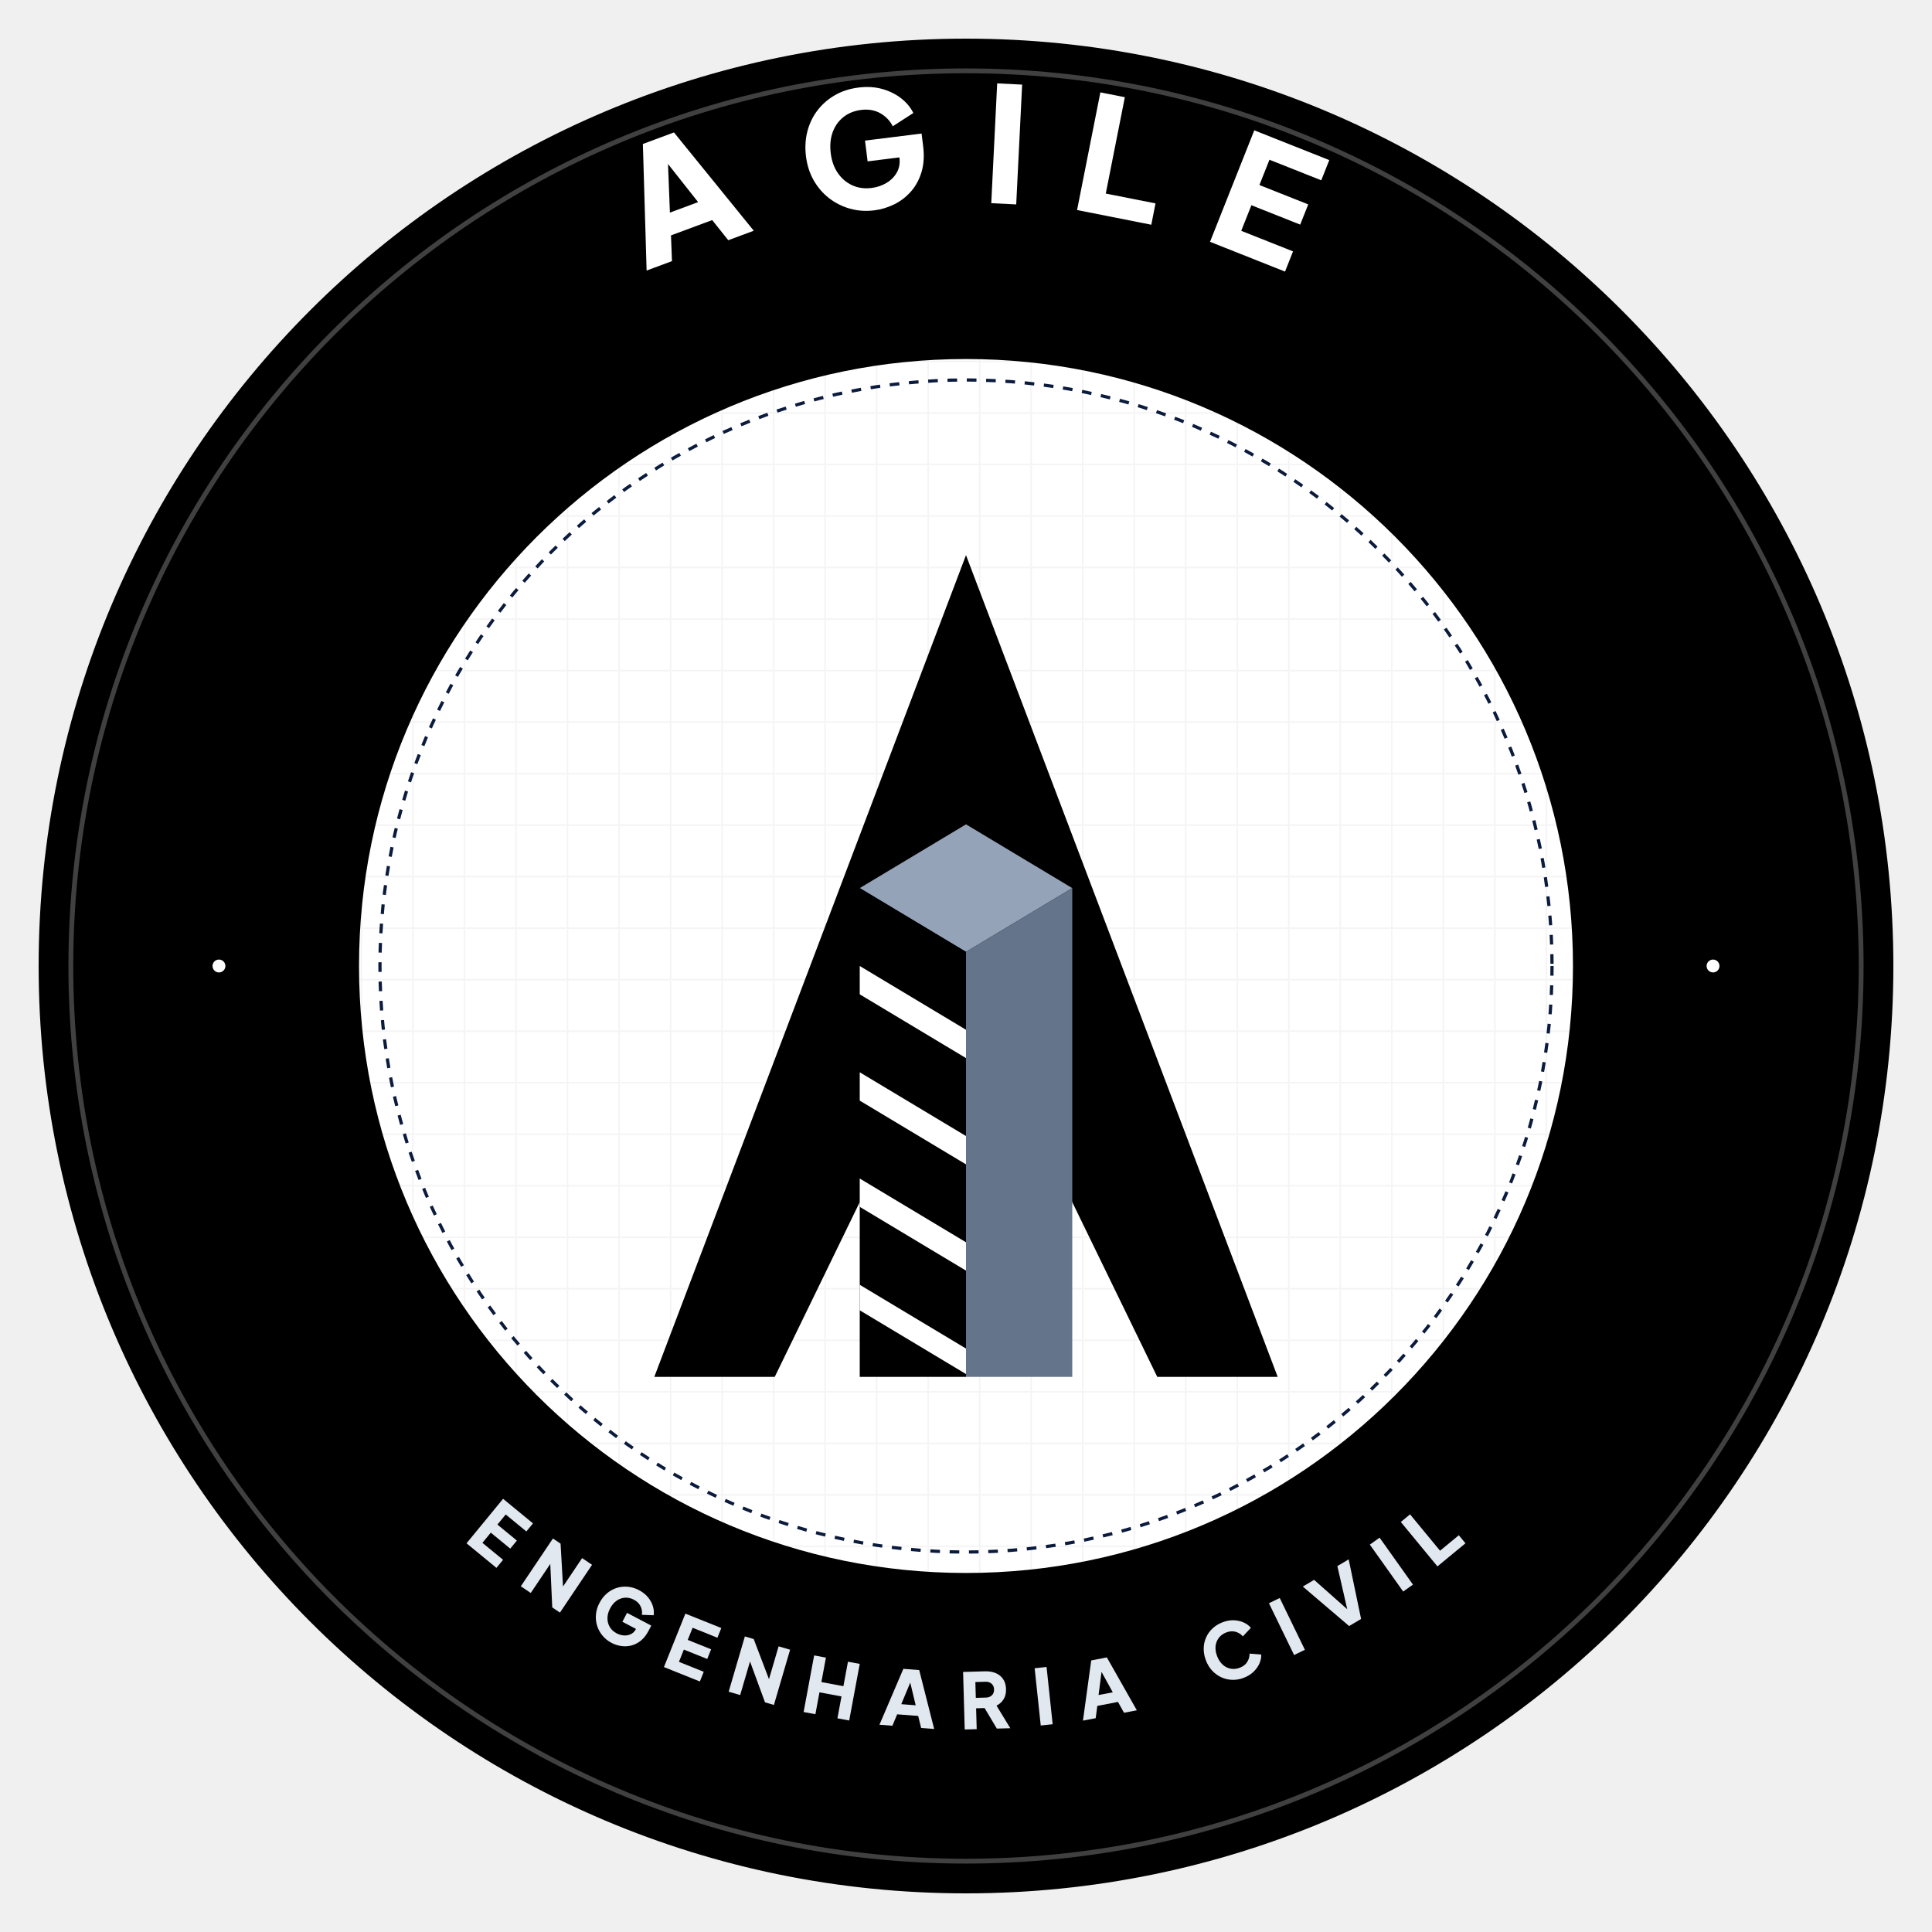
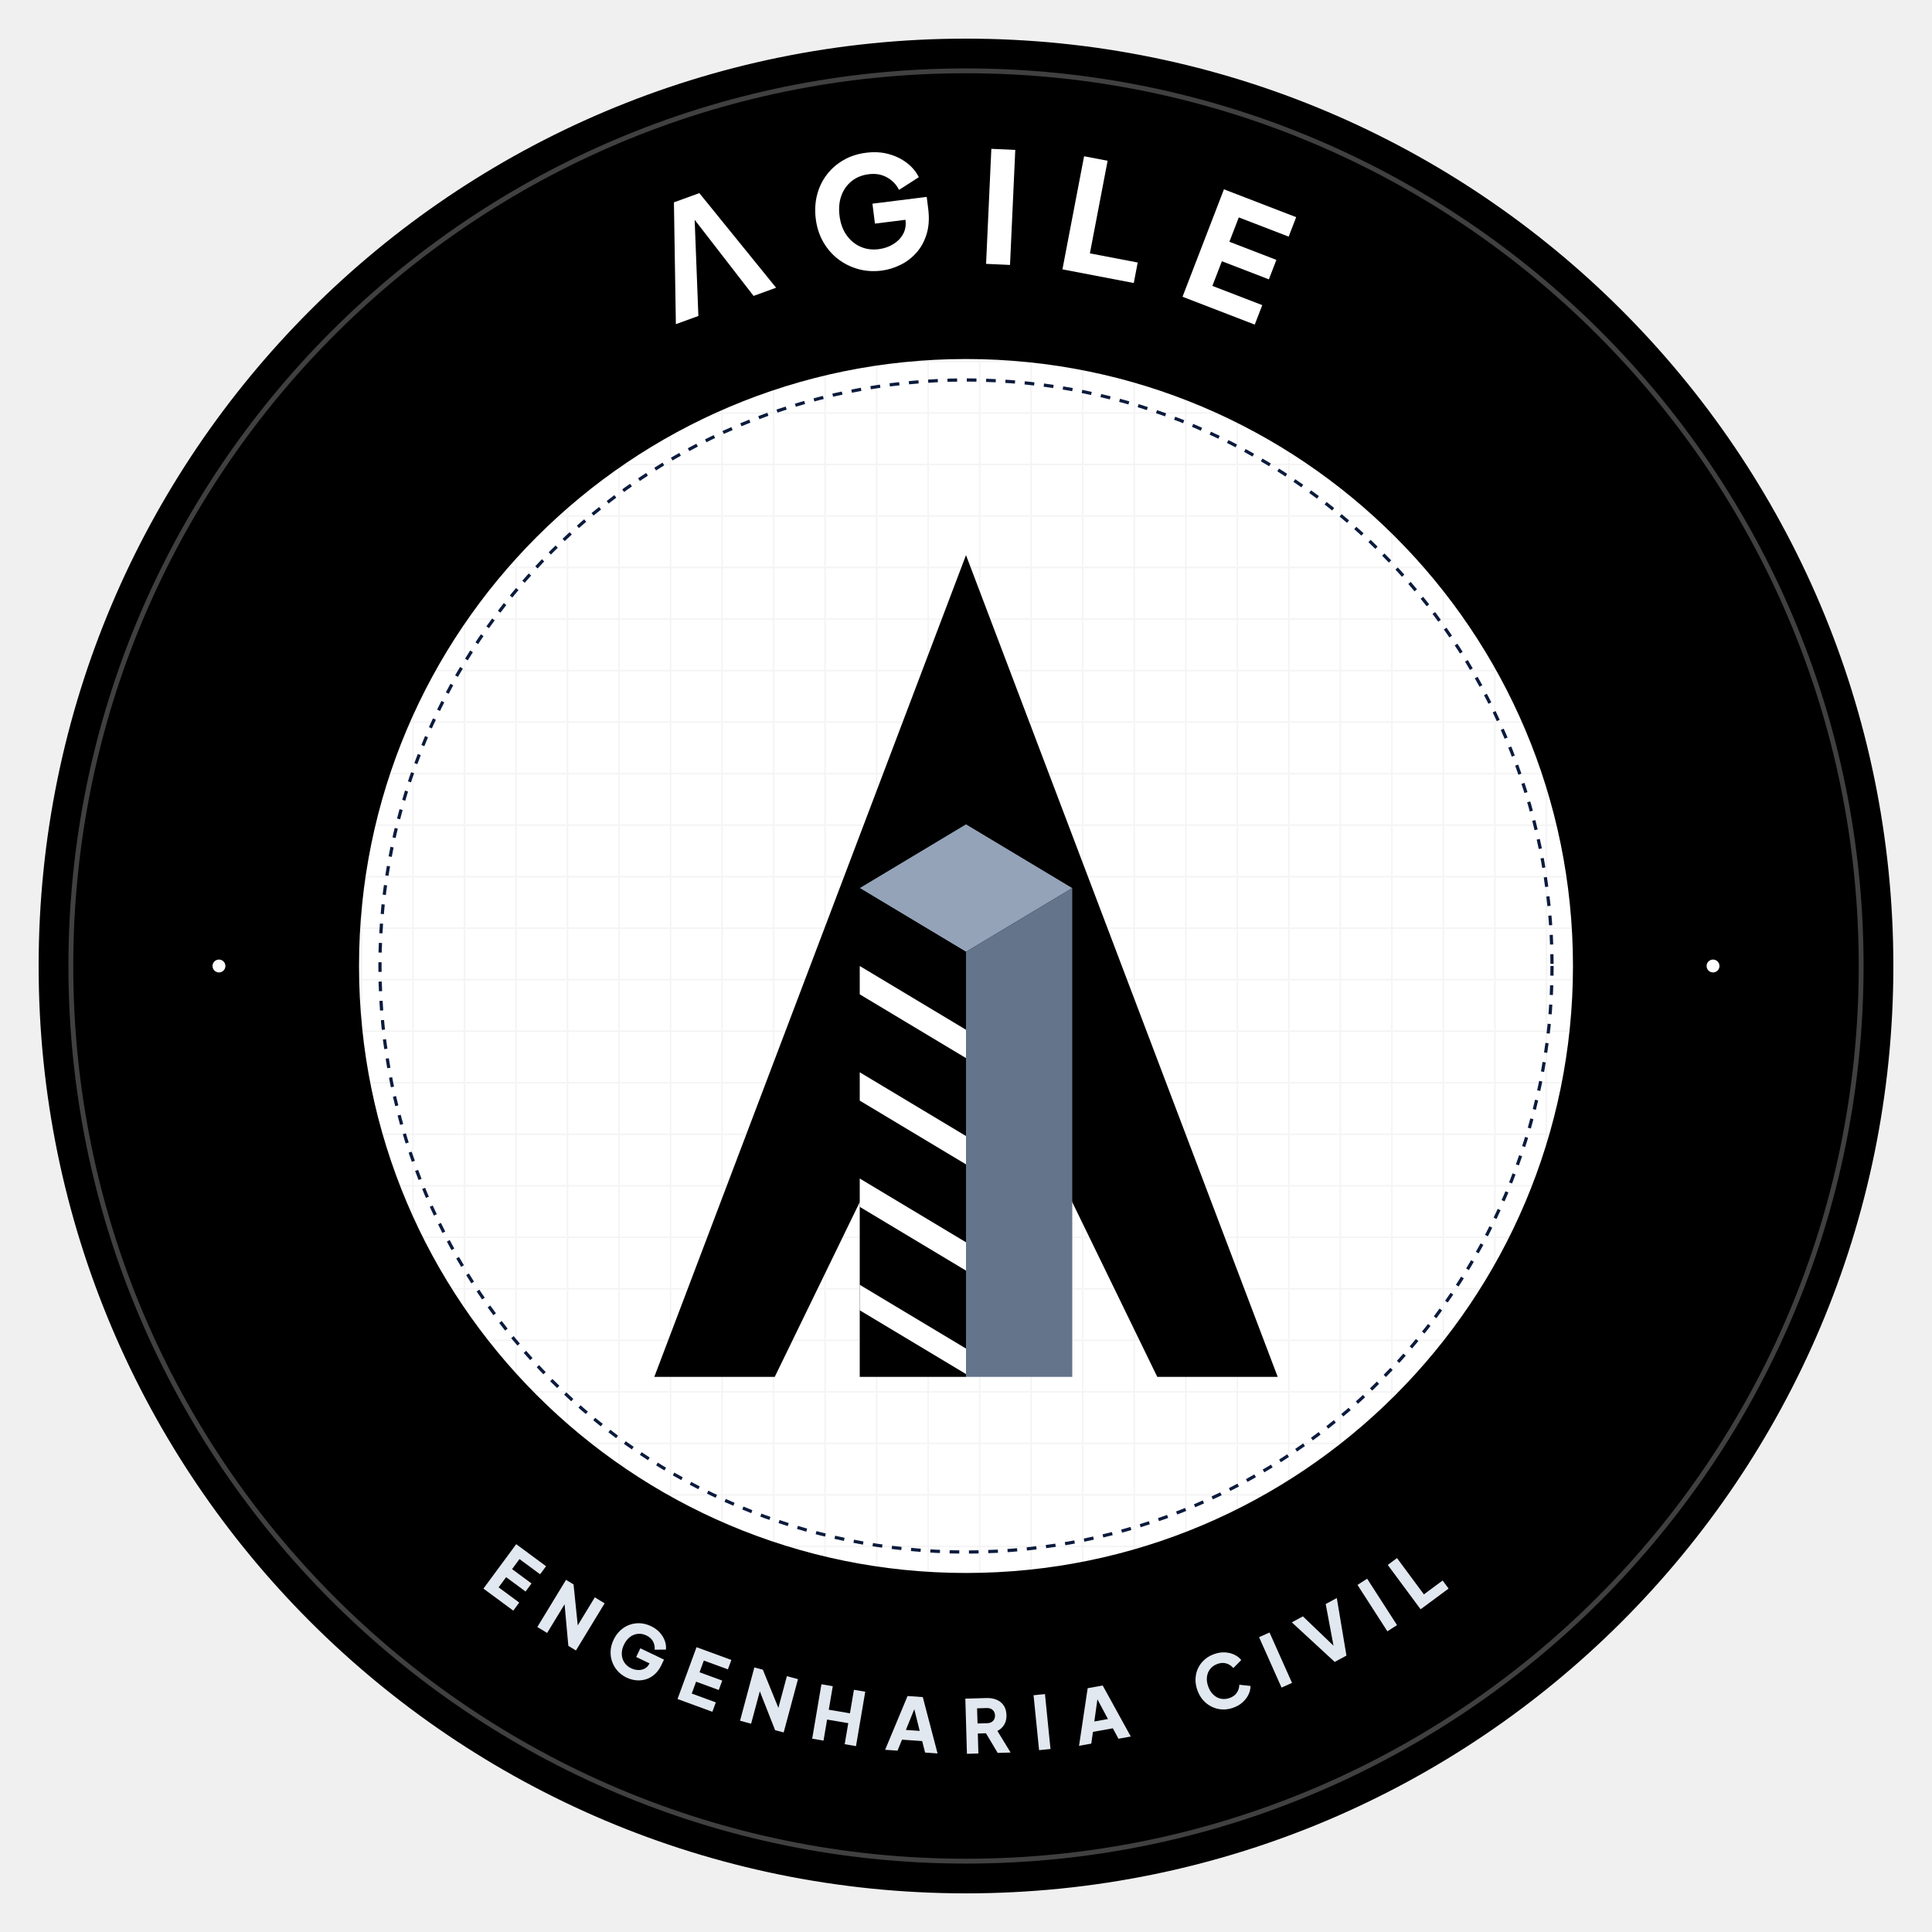
<svg xmlns="http://www.w3.org/2000/svg" viewBox="0 0 600 600" width="600" height="600">
  <defs>
    <pattern id="sealGrid-mono" width="16" height="16" patternUnits="userSpaceOnUse">
      <path d="M 16 0 L 0 0 0 16" fill="none" stroke="rgba(0,0,0,0.04)" stroke-width="1" />
    </pattern>
  </defs>
  <circle cx="300" cy="300" r="286" fill="#000000" />
  <circle cx="300" cy="300" r="286" fill="none" stroke="#000000" stroke-width="4" />
  <circle cx="300" cy="300" r="278" fill="none" stroke="rgba(255,255,255,0.25)" stroke-width="1.5" />
  <circle cx="300" cy="300" r="190" fill="#FFFFFF" />
  <circle cx="300" cy="300" r="190" fill="url(#sealGrid-mono)" />
  <circle cx="300" cy="300" r="190" fill="none" stroke="#000000" stroke-width="3" />
  <circle cx="300" cy="300" r="182" fill="none" stroke="#0B1B3D" stroke-width="1" stroke-dasharray="3,3" />
  <g transform="translate(68, 300)">
    <polygon points="0,-12 4,-4 12,0 4,4 0,12 -4,4 -12,0 -4,-4" fill="#000000" />
    <circle cx="0" cy="0" r="2" fill="#FFFFFF" />
  </g>
  <g transform="translate(532, 300)">
    <polygon points="0,-12 4,-4 12,0 4,4 0,12 -4,4 -12,0 -4,-4" fill="#000000" />
    <circle cx="0" cy="0" r="2" fill="#FFFFFF" />
  </g>
  <g fill="#FFFFFF">
-     <path d="M -9.35 0.00 L -17.75 0.00 L -5.15 -37.25 L 5.15 -37.25 L 17.75 0.00 L 9.30 0.00 L 6.80 -7.60 L -6.85 -7.60 L -9.35 0.00 M 0.00 -28.70 L -4.70 -14.35 L 4.65 -14.35 L 0.00 -28.70" transform="translate(217.45, 77.84) rotate(-20.38)" />
-     <path d="M 0.75 0.60 L 0.75 0.60 Q -3.25 0.60 -6.70 -0.85 Q -10.15 -2.30 -12.75 -4.90 Q -15.35 -7.50 -16.80 -11.00 Q -18.25 -14.50 -18.25 -18.65 L -18.25 -18.65 Q -18.25 -22.80 -16.85 -26.33 Q -15.45 -29.85 -12.90 -32.43 Q -10.35 -35.00 -6.92 -36.43 Q -3.50 -37.85 0.55 -37.85 L 0.55 -37.85 Q 4.60 -37.85 7.83 -36.50 Q 11.05 -35.15 13.30 -32.90 Q 15.55 -30.65 16.50 -27.90 L 16.50 -27.90 L 9.65 -24.60 Q 8.70 -27.30 6.33 -29.08 Q 3.95 -30.85 0.55 -30.85 L 0.55 -30.85 Q -2.75 -30.85 -5.25 -29.30 Q -7.75 -27.75 -9.12 -25.03 Q -10.50 -22.30 -10.50 -18.65 L -10.50 -18.65 Q -10.50 -15.00 -9.05 -12.25 Q -7.60 -9.50 -5.07 -7.95 Q -2.55 -6.40 0.75 -6.40 L 0.75 -6.40 Q 3.30 -6.40 5.53 -7.38 Q 7.75 -8.35 9.13 -10.20 Q 10.50 -12.05 10.50 -14.65 L 10.50 -14.65 L 10.50 -14.75 L 0.55 -14.75 L 0.55 -21.25 L 18.25 -21.25 L 18.25 -17.30 Q 18.25 -12.75 16.75 -9.38 Q 15.25 -6.00 12.73 -3.78 Q 10.20 -1.55 7.08 -0.48 Q 3.95 0.60 0.75 0.60" transform="translate(270.72, 64.82) rotate(-7.10)" />
-     <path d="M 3.88 0.00 L -3.88 0.00 L -3.88 -37.25 L 3.88 -37.25 L 3.88 0.00" transform="translate(311.72, 63.29) rotate(2.83)" />
-     <path d="M 11.75 0.00 L -11.75 0.00 L -11.75 -37.25 L -4.00 -37.25 L -4.00 -6.75 L 11.75 -6.75 L 11.75 0.00" transform="translate(346.02, 67.51) rotate(11.20)" />
-     <path d="M 12.53 0.00 L -12.53 0.00 L -12.53 -37.25 L 12.53 -37.25 L 12.53 -30.50 L -4.78 -30.50 L -4.78 -22.05 L 11.53 -22.05 L 11.53 -15.30 L -4.78 -15.30 L -4.78 -6.75 L 12.53 -6.75 L 12.53 0.00" transform="translate(387.43, 79.72) rotate(21.65)" />
+     <path d="M -16.56 17.88 L -4.20 -17.88 L 4.20 -17.88 L 16.56 17.88 L 9.12 17.88 L 0.00 -10.59 L -9.12 17.88 Z" transform="translate(219.35, 78.21) rotate(-19.98)" />
+     <path d="M 0.72 18.46 L 0.72 18.46 Q -3.12 18.46 -6.43 17.06 Q -9.74 15.67 -12.24 13.18 Q -14.74 10.68 -16.13 7.32 Q -17.52 3.96 -17.52 -0.02 L -17.52 -0.02 Q -17.52 -4.01 -16.18 -7.39 Q -14.83 -10.78 -12.38 -13.25 Q -9.94 -15.72 -6.65 -17.09 Q -3.36 -18.46 0.53 -18.46 L 0.53 -18.46 Q 4.42 -18.46 7.51 -17.16 Q 10.61 -15.86 12.77 -13.70 Q 14.93 -11.54 15.84 -8.90 L 15.84 -8.90 L 9.26 -5.74 Q 8.35 -8.33 6.07 -10.03 Q 3.79 -11.74 0.53 -11.74 L 0.53 -11.74 Q -2.64 -11.74 -5.04 -10.25 Q -7.44 -8.76 -8.76 -6.14 Q -10.08 -3.53 -10.08 -0.02 L -10.08 -0.02 Q -10.08 3.48 -8.69 6.12 Q -7.30 8.76 -4.87 10.25 Q -2.45 11.74 0.72 11.74 L 0.72 11.74 Q 3.17 11.74 5.30 10.80 Q 7.44 9.86 8.76 8.09 Q 10.08 6.31 10.08 3.82 L 10.08 3.82 L 10.08 3.72 L 0.53 3.72 L 0.53 -2.52 L 17.52 -2.52 L 17.52 1.27 Q 17.52 5.64 16.08 8.88 Q 14.64 12.12 12.22 14.26 Q 9.79 16.39 6.79 17.42 Q 3.79 18.46 0.72 18.46" transform="translate(270.73, 65.82) rotate(-7.12)" />
+     <path d="M 3.72 17.88 L -3.72 17.88 L -3.72 -17.88 L 3.72 -17.88 L 3.72 17.88" transform="translate(310.77, 64.25) rotate(2.62)" />
+     <path d="M 11.28 17.88 L -11.28 17.88 L -11.28 -17.88 L -3.84 -17.88 L -3.84 11.40 L 11.28 11.40 L 11.28 17.88" transform="translate(344.39, 68.21) rotate(10.84)" />
+     <path d="M 12.02 17.88 L -12.02 17.88 L -12.02 -17.88 L 12.02 -17.88 L 12.02 -11.40 L -4.58 -11.40 L -4.58 -3.29 L 11.06 -3.29 L 11.06 3.19 L -4.58 3.19 L -4.58 11.40 L 12.02 11.40 L 12.02 17.88" transform="translate(384.89, 79.80) rotate(21.08)" />
  </g>
  <g fill="#E2E8F0">
-     <path d="M 6.01 0.00 L -6.01 0.00 L -6.01 -17.88 L 6.01 -17.88 L 6.01 -14.64 L -2.29 -14.64 L -2.29 -10.58 L 5.53 -10.58 L 5.53 -7.34 L -2.29 -7.34 L -2.29 -3.24 L 6.01 -3.24 L 6.01 0.00" transform="translate(149.53, 483.10) rotate(39.41)" />
-     <path d="M -3.60 0.00 L -7.32 0.00 L -7.32 -17.88 L -4.46 -17.88 L 3.60 -7.25 L 3.60 -17.88 L 7.32 -17.88 L 7.32 0.00 L 4.44 0.00 L -3.60 -10.87 L -3.60 0.00" transform="translate(167.82, 496.72) rotate(33.90)" />
-     <path d="M 0.36 0.29 L 0.36 0.29 Q -1.56 0.29 -3.22 -0.41 Q -4.87 -1.10 -6.12 -2.35 Q -7.37 -3.60 -8.06 -5.28 Q -8.76 -6.96 -8.76 -8.95 L -8.76 -8.95 Q -8.76 -10.94 -8.09 -12.64 Q -7.42 -14.33 -6.19 -15.56 Q -4.97 -16.80 -3.32 -17.48 Q -1.68 -18.17 0.26 -18.17 L 0.26 -18.17 Q 2.21 -18.17 3.76 -17.52 Q 5.30 -16.87 6.38 -15.79 Q 7.46 -14.71 7.92 -13.39 L 7.92 -13.39 L 4.63 -11.81 Q 4.18 -13.10 3.04 -13.96 Q 1.90 -14.81 0.26 -14.81 L 0.26 -14.81 Q -1.32 -14.81 -2.52 -14.06 Q -3.72 -13.32 -4.38 -12.01 Q -5.04 -10.70 -5.04 -8.95 L -5.04 -8.95 Q -5.04 -7.20 -4.34 -5.88 Q -3.65 -4.56 -2.44 -3.82 Q -1.22 -3.07 0.36 -3.07 L 0.36 -3.07 Q 1.58 -3.07 2.65 -3.54 Q 3.72 -4.01 4.38 -4.90 Q 5.04 -5.78 5.04 -7.03 L 5.04 -7.03 L 5.04 -7.08 L 0.26 -7.08 L 0.26 -10.20 L 8.76 -10.20 L 8.76 -8.30 Q 8.76 -6.12 8.04 -4.50 Q 7.32 -2.88 6.11 -1.81 Q 4.90 -0.74 3.40 -0.23 Q 1.90 0.29 0.36 0.29" transform="translate(189.76, 509.80) rotate(27.72)" />
-     <path d="M 6.01 0.00 L -6.01 0.00 L -6.01 -17.88 L 6.01 -17.88 L 6.01 -14.64 L -2.29 -14.64 L -2.29 -10.58 L 5.53 -10.58 L 5.53 -7.34 L -2.29 -7.34 L -2.29 -3.24 L 6.01 -3.24 L 6.01 0.00" transform="translate(211.77, 519.96) rotate(21.86)" />
-     <path d="M -3.60 0.00 L -7.32 0.00 L -7.32 -17.88 L -4.46 -17.88 L 3.60 -7.25 L 3.60 -17.88 L 7.32 -17.88 L 7.32 0.00 L 4.44 0.00 L -3.60 -10.87 L -3.60 0.00" transform="translate(233.32, 527.43) rotate(16.34)" />
-     <path d="M -3.48 0.00 L -7.20 0.00 L -7.20 -17.88 L -3.48 -17.88 L -3.48 -10.15 L 3.48 -10.15 L 3.48 -17.88 L 7.20 -17.88 L 7.20 0.00 L 3.48 0.00 L 3.48 -6.91 L -3.48 -6.91 L -3.48 0.00" transform="translate(256.65, 533.00) rotate(10.54)" />
-     <path d="M -4.49 0.00 L -8.52 0.00 L -2.47 -17.88 L 2.47 -17.88 L 8.52 0.00 L 4.46 0.00 L 3.26 -3.65 L -3.29 -3.65 L -4.49 0.00 M 0.00 -13.78 L -2.26 -6.89 L 2.23 -6.89 L 0.00 -13.78" transform="translate(281.62, 536.29) rotate(4.45)" />
-     <path d="M -3.36 0.00 L -7.08 0.00 L -7.08 -17.88 L -0.24 -17.88 Q 1.61 -17.88 3.04 -17.23 Q 4.46 -16.58 5.28 -15.31 Q 6.10 -14.04 6.10 -12.17 L 6.10 -12.17 Q 6.10 -10.34 5.26 -9.06 Q 4.42 -7.78 3.00 -7.13 L 3.00 -7.13 L 7.08 0.00 L 2.90 0.00 L -0.72 -6.48 L -3.36 -6.48 L -3.36 0.00 M -3.36 -14.64 L -3.36 -9.72 L -0.22 -9.72 Q 0.96 -9.72 1.67 -10.39 Q 2.38 -11.06 2.38 -12.17 L 2.38 -12.17 Q 2.38 -13.30 1.67 -13.97 Q 0.96 -14.64 -0.22 -14.64 L -0.22 -14.64 L -3.36 -14.64" transform="translate(306.68, 536.91) rotate(-1.62)" />
-     <path d="M 1.86 0.00 L -1.86 0.00 L -1.86 -17.88 L 1.86 -17.88 L 1.86 0.00" transform="translate(325.06, 535.67) rotate(-6.07)" />
-     <path d="M -4.49 0.00 L -8.52 0.00 L -2.47 -17.88 L 2.47 -17.88 L 8.52 0.00 L 4.46 0.00 L 3.26 -3.65 L -3.29 -3.65 L -4.49 0.00 M 0.00 -13.78 L -2.26 -6.89 L 2.23 -6.89 L 0.00 -13.78" transform="translate(344.69, 532.75) rotate(-10.87)" />
-     <path d="M 0.68 0.29 L 0.68 0.29 Q -1.24 0.29 -2.88 -0.41 Q -4.52 -1.10 -5.75 -2.35 Q -6.97 -3.60 -7.66 -5.28 Q -8.34 -6.96 -8.34 -8.95 L -8.34 -8.95 Q -8.34 -10.94 -7.67 -12.64 Q -7.00 -14.33 -5.77 -15.56 Q -4.55 -16.80 -2.90 -17.48 Q -1.26 -18.17 0.68 -18.17 L 0.68 -18.17 Q 2.63 -18.17 4.18 -17.52 Q 5.72 -16.87 6.80 -15.79 Q 7.88 -14.71 8.34 -13.39 L 8.34 -13.39 L 5.05 -11.81 Q 4.60 -13.10 3.46 -13.96 Q 2.32 -14.81 0.68 -14.81 L 0.68 -14.81 Q -0.90 -14.81 -2.10 -14.06 Q -3.30 -13.32 -3.96 -12.01 Q -4.62 -10.70 -4.62 -8.95 L -4.62 -8.95 Q -4.62 -7.20 -3.96 -5.88 Q -3.30 -4.56 -2.10 -3.82 Q -0.90 -3.07 0.68 -3.07 L 0.68 -3.07 Q 2.32 -3.07 3.46 -3.92 Q 4.60 -4.78 5.05 -6.07 L 5.05 -6.07 L 8.34 -4.49 Q 7.88 -3.17 6.80 -2.09 Q 5.72 -1.01 4.18 -0.36 Q 2.63 0.29 0.68 0.29" transform="translate(385.53, 521.03) rotate(-21.15)" />
-     <path d="M 1.86 0.00 L -1.86 0.00 L -1.86 -17.88 L 1.86 -17.88 L 1.86 0.00" transform="translate(403.57, 513.17) rotate(-25.91)" />
-     <path d="M 2.16 0.00 L -2.16 0.00 L -8.28 -17.88 L -4.20 -17.88 L 0.00 -4.80 L 4.20 -17.88 L 8.28 -17.88 L 2.16 0.00" transform="translate(420.84, 503.88) rotate(-30.66)" />
-     <path d="M 1.86 0.00 L -1.86 0.00 L -1.86 -17.88 L 1.86 -17.88 L 1.86 0.00" transform="translate(437.29, 493.19) rotate(-35.40)" />
-     <path d="M 5.64 0.00 L -5.64 0.00 L -5.64 -17.88 L -1.92 -17.88 L -1.92 -3.24 L 5.64 -3.24 L 5.64 0.00" transform="translate(450.76, 482.87) rotate(-39.50)" />
+     <path d="M 5.76 8.57 L -5.76 8.57 L -5.76 -8.57 L 5.76 -8.57 L 5.76 -5.46 L -2.20 -5.46 L -2.20 -1.58 L 5.30 -1.58 L 5.30 1.53 L -2.20 1.53 L -2.20 5.46 L 5.76 5.46 L 5.76 8.57" transform="translate(159.86, 489.88) rotate(36.43)" />
+     <path d="M -3.45 8.57 L -7.01 8.57 L -7.01 -8.57 L -4.28 -8.57 L 3.45 1.62 L 3.45 -8.57 L 7.02 -8.57 L 7.02 8.57 L 4.26 8.57 L -3.45 -1.85 L -3.45 8.57" transform="translate(177.32, 501.60) rotate(31.32)" />
+     <path d="M 0.35 8.84 L 0.35 8.84 Q -1.50 8.84 -3.08 8.18 Q -4.67 7.51 -5.87 6.31 Q -7.06 5.12 -7.73 3.51 Q -8.39 1.90 -8.39 -0.01 L -8.39 -0.01 Q -8.39 -1.92 -7.75 -3.54 Q -7.11 -5.16 -5.93 -6.35 Q -4.76 -7.53 -3.19 -8.19 Q -1.61 -8.84 0.25 -8.84 L 0.25 -8.84 Q 2.12 -8.84 3.60 -8.22 Q 5.08 -7.60 6.12 -6.57 Q 7.15 -5.53 7.59 -4.27 L 7.59 -4.27 L 4.44 -2.75 Q 4.00 -3.99 2.91 -4.81 Q 1.82 -5.62 0.25 -5.62 L 0.25 -5.62 Q -1.27 -5.62 -2.42 -4.91 Q -3.57 -4.20 -4.20 -2.94 Q -4.83 -1.69 -4.83 -0.01 L -4.83 -0.01 Q -4.83 1.67 -4.16 2.93 Q -3.50 4.20 -2.33 4.91 Q -1.17 5.62 0.35 5.62 L 0.35 5.62 Q 1.52 5.62 2.54 5.17 Q 3.56 4.73 4.20 3.88 Q 4.83 3.02 4.83 1.83 L 4.83 1.83 L 4.83 1.78 L 0.25 1.78 L 0.25 -1.21 L 8.39 -1.21 L 8.39 0.61 Q 8.39 2.70 7.70 4.25 Q 7.02 5.81 5.85 6.83 Q 4.69 7.85 3.25 8.35 Q 1.82 8.84 0.35 8.84" transform="translate(198.12, 512.88) rotate(25.58)" />
+     <path d="M 5.76 8.57 L -5.76 8.57 L -5.76 -8.57 L 5.76 -8.57 L 5.76 -5.46 L -2.20 -5.46 L -2.20 -1.58 L 5.30 -1.58 L 5.30 1.53 L -2.20 1.53 L -2.20 5.46 L 5.76 5.46 L 5.76 8.57" transform="translate(218.77, 521.58) rotate(20.13)" />
+     <path d="M -3.45 8.57 L -7.01 8.57 L -7.01 -8.57 L -4.28 -8.57 L 3.45 1.62 L 3.45 -8.57 L 7.02 -8.57 L 7.02 8.57 L 4.26 8.57 L -3.45 -1.85 L -3.45 8.57" transform="translate(238.82, 527.93) rotate(15.03)" />
+     <path d="M -3.33 8.57 L -6.90 8.57 L -6.90 -8.57 L -3.33 -8.57 L -3.33 -1.16 L 3.34 -1.16 L 3.34 -8.57 L 6.90 -8.57 L 6.90 8.57 L 3.34 8.57 L 3.34 1.94 L -3.33 1.94 L -3.33 8.57" transform="translate(260.47, 532.67) rotate(9.64)" />
+     <path d="M -4.30 8.57 L -8.16 8.57 L -2.37 -8.57 L 2.37 -8.57 L 8.16 8.57 L 4.28 8.57 L 3.13 5.07 L -3.15 5.07 L -4.30 8.57 M 0.00 -4.63 L -2.16 1.97 L 2.14 1.97 L 0.00 -4.63" transform="translate(283.62, 535.43) rotate(3.98)" />
+     <path d="M -3.22 8.57 L -6.78 8.57 L -6.78 -8.57 L -0.23 -8.57 Q 1.54 -8.57 2.91 -7.95 Q 4.28 -7.33 5.06 -6.11 Q 5.84 -4.89 5.84 -3.09 L 5.84 -3.09 Q 5.84 -1.35 5.04 -0.12 Q 4.23 1.12 2.88 1.74 L 2.88 1.74 L 6.79 8.57 L 2.78 8.57 L -0.69 2.36 L -3.22 2.36 L -3.22 8.57 M -3.22 -5.46 L -3.22 -0.75 L -0.21 -0.75 Q 0.92 -0.75 1.60 -1.39 Q 2.28 -2.04 2.28 -3.09 L 2.28 -3.09 Q 2.28 -4.17 1.60 -4.82 Q 0.92 -5.46 -0.21 -5.46 L -0.21 -5.46 L -3.22 -5.46" transform="translate(306.82, 535.90) rotate(-1.66)" />
+     <path d="M 1.78 8.57 L -1.78 8.57 L -1.78 -8.57 L 1.78 -8.57 L 1.78 8.57" transform="translate(323.61, 534.82) rotate(-5.74)" />
+     <path d="M -4.30 8.57 L -8.16 8.57 L -2.37 -8.57 L 2.37 -8.57 L 8.16 8.57 L 4.28 8.57 L 3.13 5.07 L -3.15 5.07 L -4.30 8.57 M 0.00 -4.63 L -2.16 1.97 L 2.14 1.97 L 0.00 -4.63" transform="translate(341.63, 532.30) rotate(-10.16)" />
+     <path d="M 0.66 8.84 L 0.66 8.84 Q -1.18 8.84 -2.76 8.18 Q -4.34 7.51 -5.51 6.31 Q -6.68 5.12 -7.34 3.51 Q -7.99 1.90 -7.99 -0.01 L -7.99 -0.01 Q -7.99 -1.92 -7.35 -3.54 Q -6.70 -5.16 -5.53 -6.35 Q -4.36 -7.53 -2.78 -8.19 Q -1.21 -8.84 0.66 -8.84 L 0.66 -8.84 Q 2.52 -8.84 4.00 -8.22 Q 5.49 -7.60 6.52 -6.57 Q 7.56 -5.53 7.99 -4.27 L 7.99 -4.27 L 4.84 -2.75 Q 4.40 -3.99 3.31 -4.81 Q 2.22 -5.62 0.66 -5.62 L 0.66 -5.62 Q -0.86 -5.62 -2.01 -4.91 Q -3.16 -4.20 -3.79 -2.94 Q -4.43 -1.69 -4.43 -0.01 L -4.43 -0.01 Q -4.43 1.67 -3.79 2.93 Q -3.16 4.20 -2.01 4.91 Q -0.86 5.62 0.66 5.62 L 0.66 5.62 Q 2.22 5.62 3.31 4.81 Q 4.40 3.99 4.84 2.75 L 4.84 2.75 L 7.99 4.27 Q 7.56 5.53 6.52 6.57 Q 5.49 7.60 4.00 8.22 Q 2.52 8.84 0.66 8.84" transform="translate(379.39, 522.25) rotate(-19.66)" />
+     <path d="M 1.78 8.57 L -1.78 8.57 L -1.78 -8.57 L 1.78 -8.57 L 1.78 8.57" transform="translate(396.13, 515.54) rotate(-24.04)" />
+     <path d="M 2.07 8.57 L -2.07 8.57 L -7.94 -8.57 L -4.03 -8.57 L 0.00 3.97 L 4.02 -8.57 L 7.94 -8.57 L 2.07 8.57" transform="translate(412.25, 507.60) rotate(-28.40)" />
+     <path d="M 1.78 8.57 L -1.78 8.57 L -1.78 -8.57 L 1.78 -8.57 L 1.78 8.57" transform="translate(427.72, 498.45) rotate(-32.77)" />
+     <path d="M 5.40 8.57 L -5.41 8.57 L -5.41 -8.57 L -1.84 -8.57 L -1.84 5.46 L 5.40 5.46 L 5.40 8.57" transform="translate(440.43, 489.67) rotate(-36.52)" />
  </g>
  <g transform="translate(300, 300) scale(0.44) translate(-400, -390)">
    <polygon points="400,100 620,680 535,680 445,495 355,495 265,680 180,680" fill="#000000" />
    <polygon points="400,290 475,335 400,380 325,335" fill="#94A3B8" />
    <polygon points="325,335 400,380 400,680 325,680" fill="#000000" />
    <polygon points="400,380 475,335 475,680 400,680" fill="#64748B" />
    <polygon points="325,390 400,435 400,455 325,410" fill="#FFFFFF" />
    <polygon points="325,465 400,510 400,530 325,485" fill="#FFFFFF" />
    <polygon points="325,540 400,585 400,605 325,560" fill="#FFFFFF" />
    <polygon points="325,615 400,660 400,678 325,633" fill="#FFFFFF" />
  </g>
</svg>
